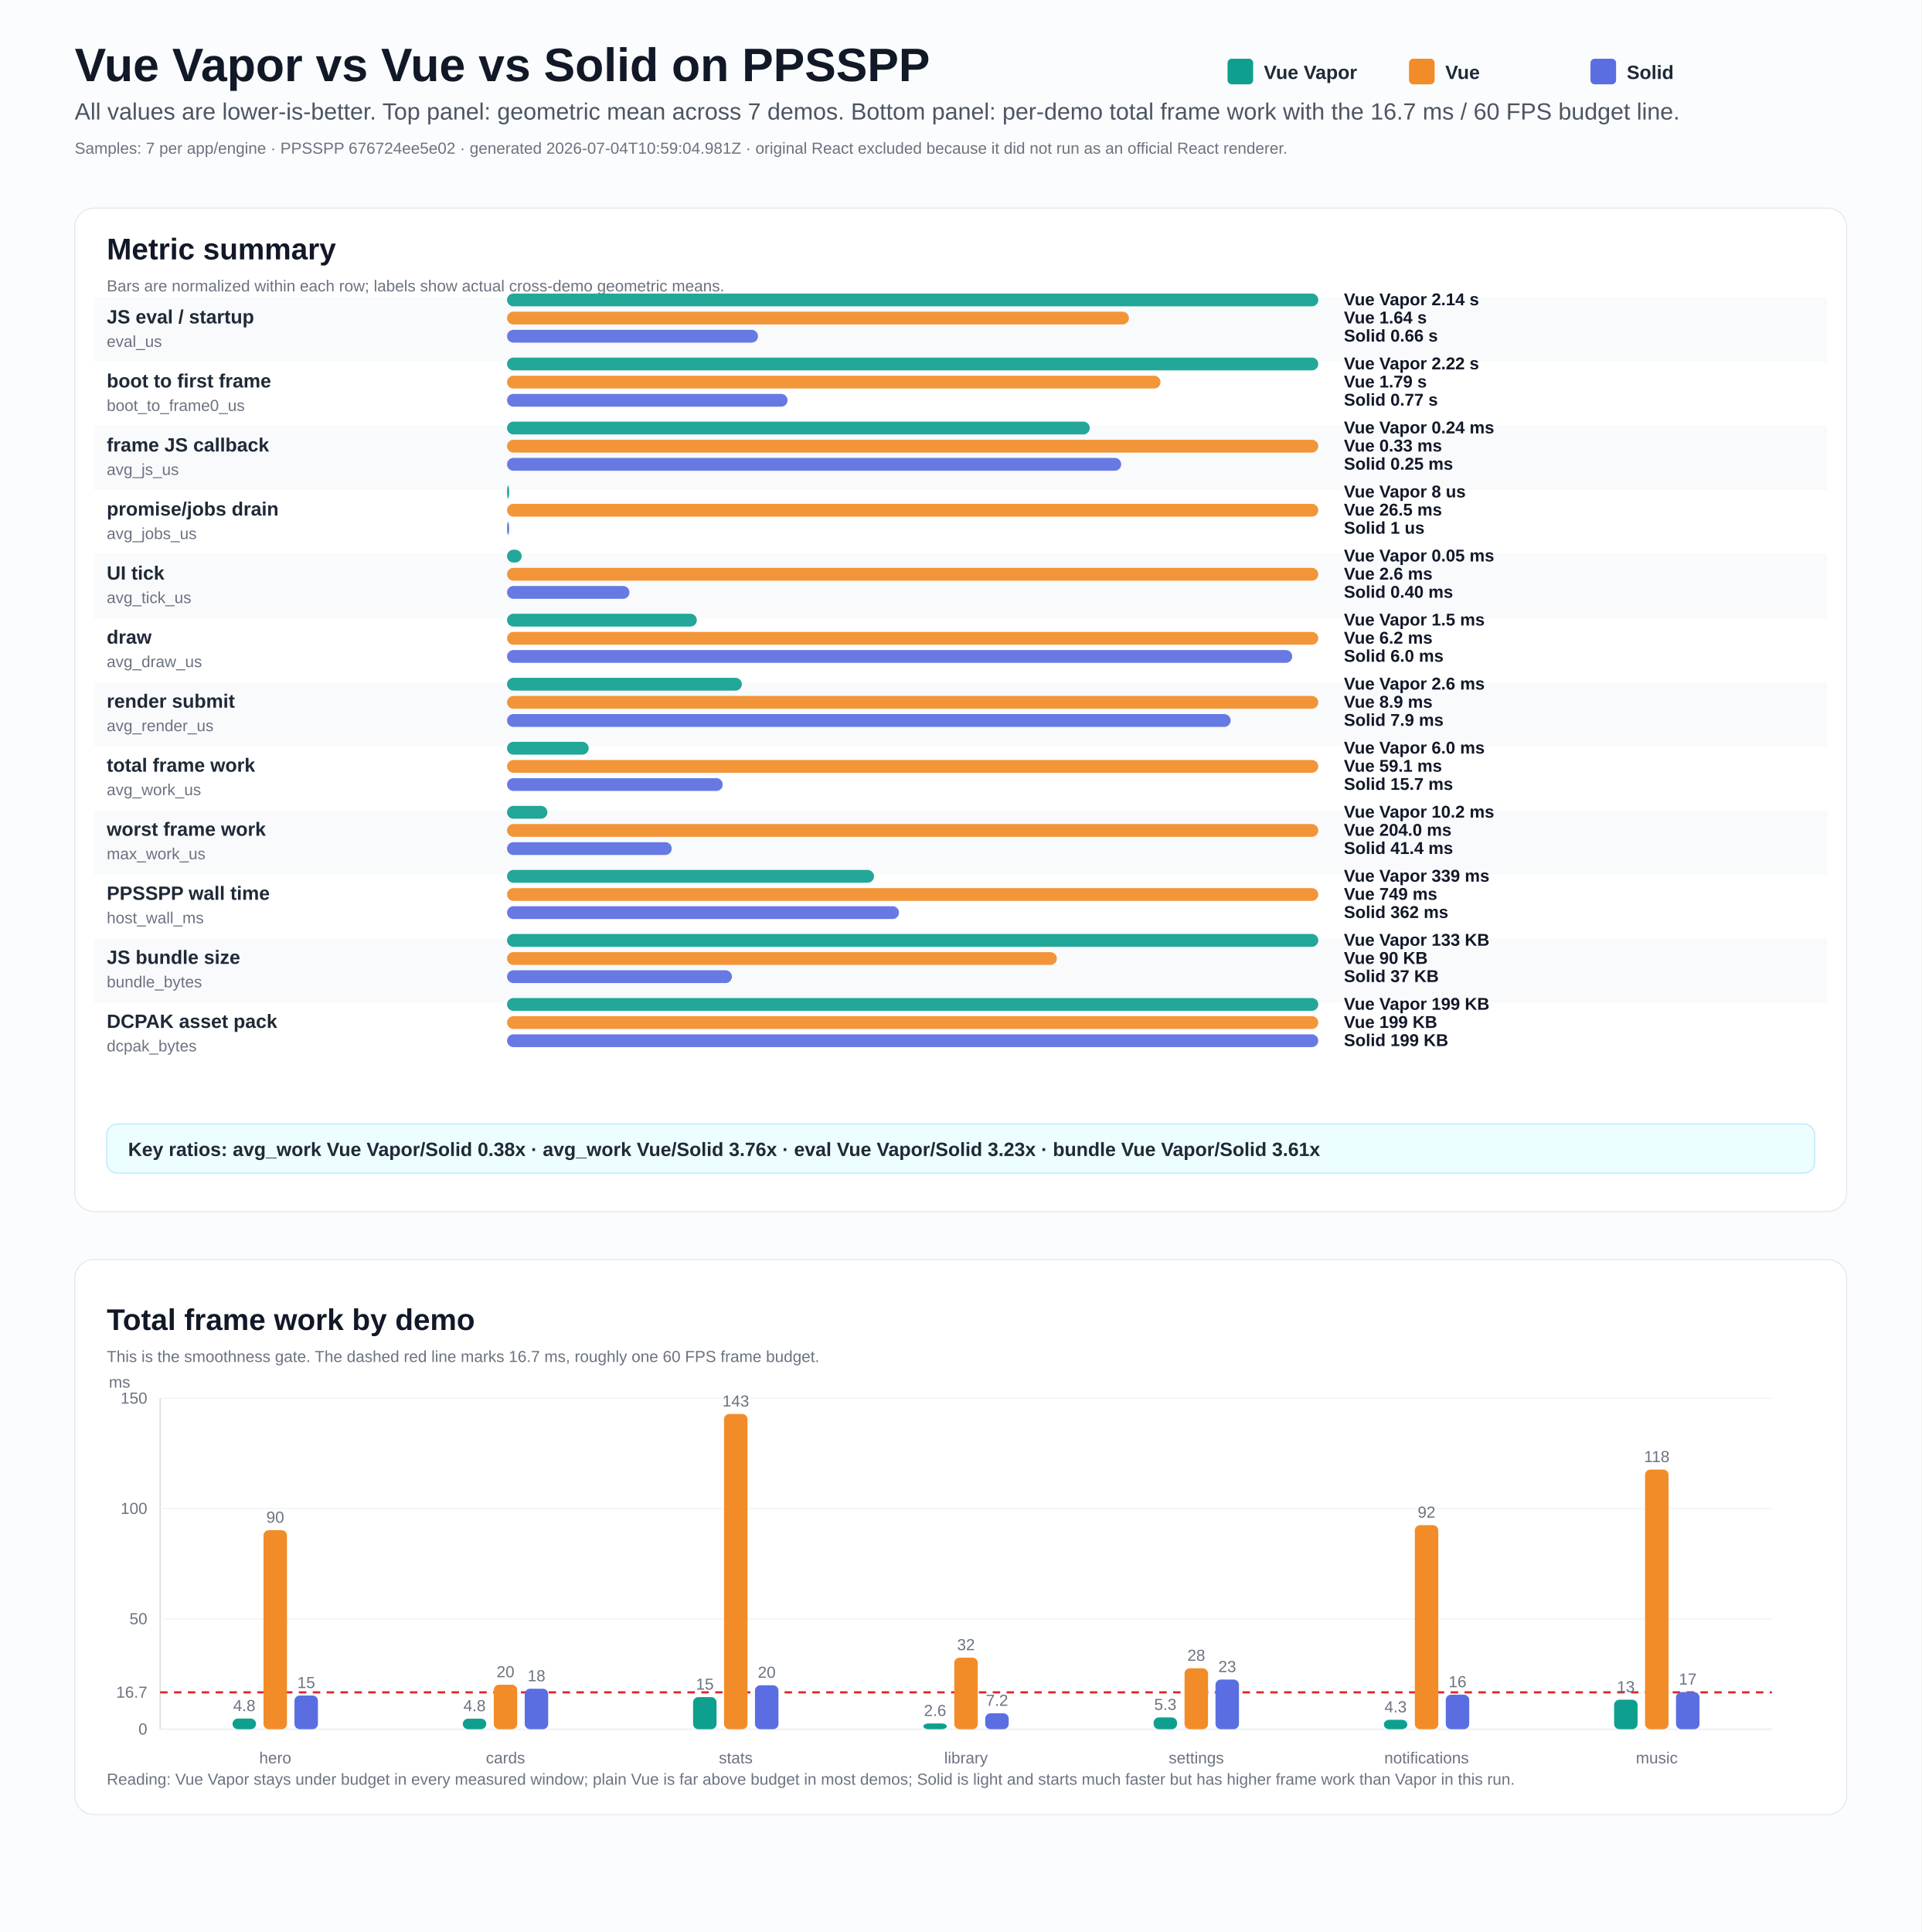
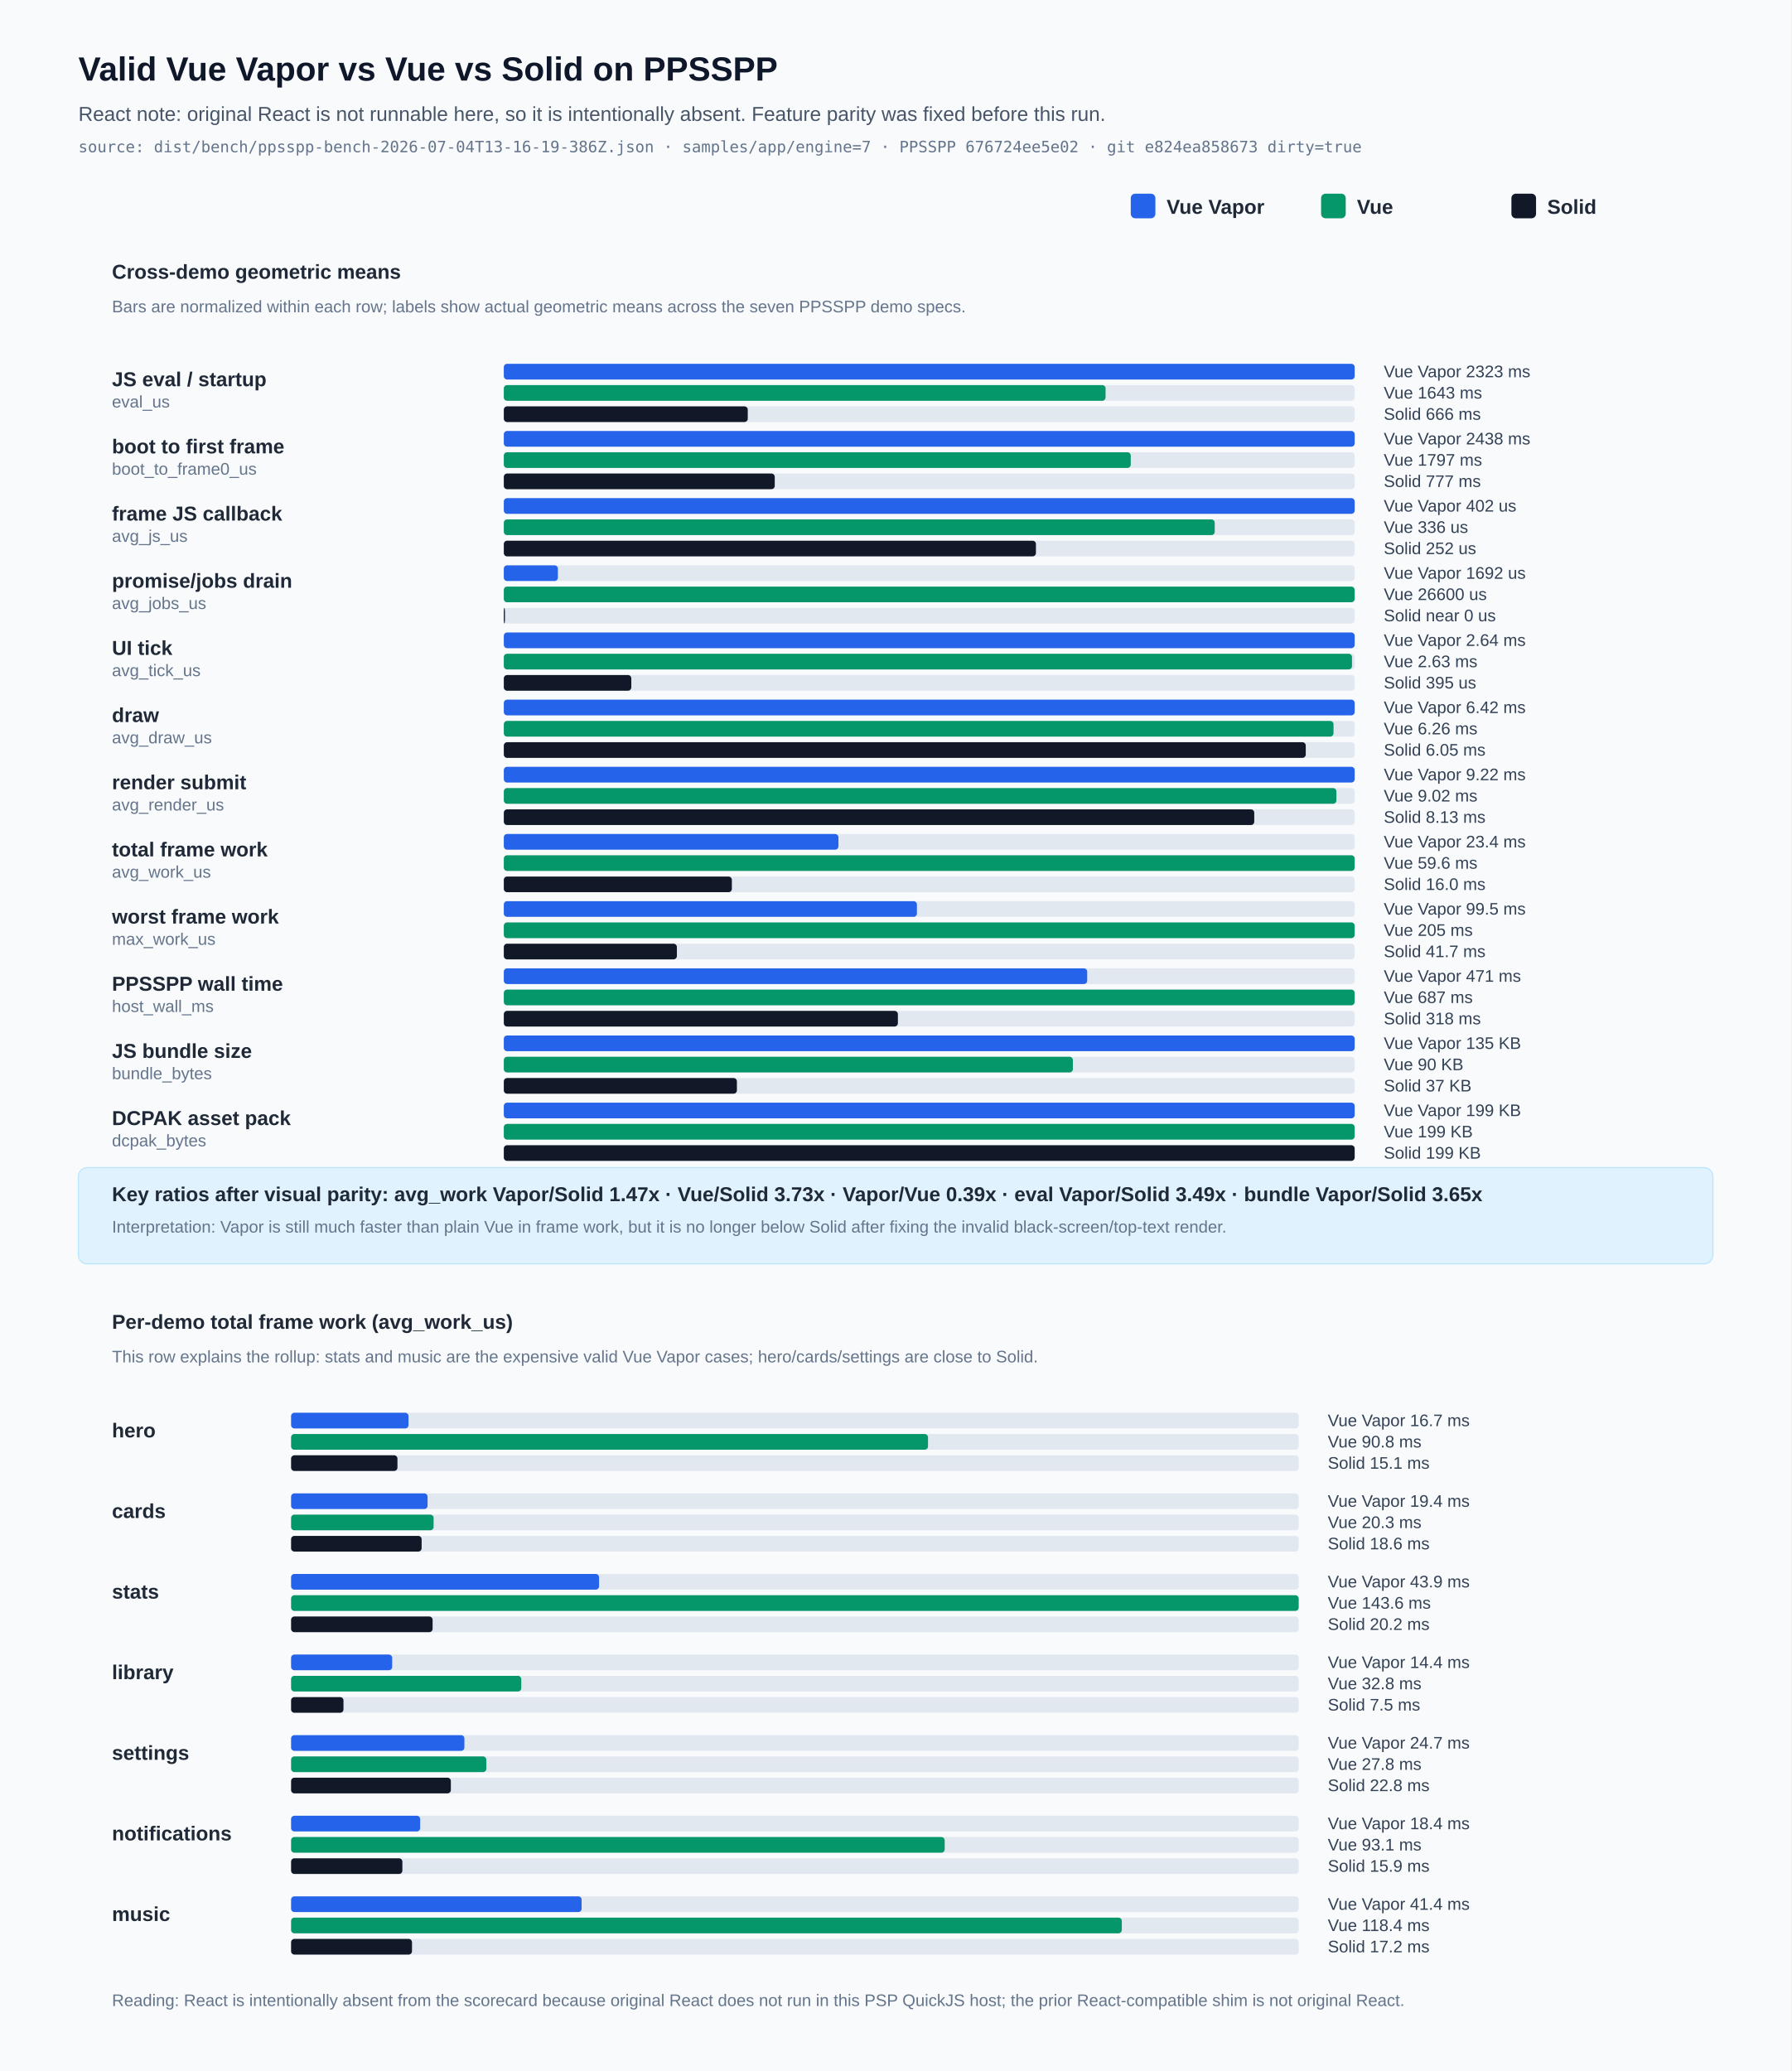
- <svg xmlns="http://www.w3.org/2000/svg" width="1800" height="1810" viewBox="0 0 1800 1810">
-   <rect width="1800" height="1810" fill="#fbfcfd" />
+ <svg xmlns="http://www.w3.org/2000/svg" width="1600" height="1850" viewBox="0 0 1600 1850">
+   <rect width="1600" height="1850" fill="#f8fafc" />
  <style>
-   .title{font-family:Arial,Helvetica,sans-serif;font-size:44px;font-weight:700;fill:#111827;}
-   .subtitle{font-family:Arial,Helvetica,sans-serif;font-size:22px;font-weight:400;fill:#4b5563;}
-   .section{font-family:Arial,Helvetica,sans-serif;font-size:28px;font-weight:700;fill:#111827;}
-   .label{font-family:Arial,Helvetica,sans-serif;font-size:18px;font-weight:600;fill:#1f2937;}
-   .small{font-family:Arial,Helvetica,sans-serif;font-size:15px;font-weight:400;fill:#6b7280;}
-   .value{font-family:Arial,Helvetica,sans-serif;font-size:16px;font-weight:600;fill:#111827;}
-   .axis{stroke:#d1d5db; stroke-width:1;}
-   .budget{stroke:#dc2626; stroke-width:2; stroke-dasharray:7 6;}
+ .title{font-family:Arial,Helvetica,sans-serif;font-size:30px;font-weight:700;fill:#0f172a;}
+ .sub{font-family:Arial,Helvetica,sans-serif;font-size:18px;fill:#475569;}
+ .label{font-family:Arial,Helvetica,sans-serif;font-size:18px;font-weight:700;fill:#1f2937;}
+ .small{font-family:Arial,Helvetica,sans-serif;font-size:15px;fill:#64748b;}
+ .value{font-family:Arial,Helvetica,sans-serif;font-size:15px;fill:#334155;}
+ .mono{font-family:Menlo,Consolas,monospace;font-size:14px;fill:#64748b;}
</style>
-   <text x="70" y="76" class="title">Vue Vapor vs Vue vs Solid on PPSSPP</text>
-   <text x="70" y="112" class="subtitle">All values are lower-is-better. Top panel: geometric mean across 7 demos. Bottom panel: per-demo total frame work with the 16.7 ms / 60 FPS budget line.</text>
-   <text x="70" y="144" class="small">Samples: 7 per app/engine · PPSSPP 676724ee5e02 · generated 2026-07-04T10:59:04.981Z · original React excluded because it did not run as an official React renderer.</text>
-   <rect x="1150" y="55" width="24" height="24" rx="4" fill="#0f9f8f" />
-   <text x="1184" y="74" class="label">Vue Vapor</text>
-   <rect x="1320" y="55" width="24" height="24" rx="4" fill="#f28c28" />
-   <text x="1354" y="74" class="label">Vue</text>
-   <rect x="1490" y="55" width="24" height="24" rx="4" fill="#5b6ee1" />
-   <text x="1524" y="74" class="label">Solid</text>
-   <rect x="70" y="195" width="1660" height="940" rx="18" fill="#ffffff" stroke="#e5e7eb" />
-   <text x="100" y="243" class="section">Metric summary</text>
-   <text x="100" y="273" class="small">Bars are normalized within each row; labels show actual cross-demo geometric means.</text>
-   <rect x="88" y="279" width="1624" height="60" fill="#f8fafc" />
-   <text x="100" y="303" class="label">JS eval / startup</text>
-   <text x="100" y="325" class="small">eval_us</text>
-   <rect x="475" y="275" width="760.0" height="12" rx="6" fill="#0f9f8f" opacity="0.92" />
-   <text x="1259" y="286" class="value">Vue Vapor 2.14 s</text>
-   <rect x="475" y="292" width="582.6" height="12" rx="6" fill="#f28c28" opacity="0.92" />
-   <text x="1259" y="303" class="value">Vue 1.64 s</text>
-   <rect x="475" y="309" width="235.1" height="12" rx="6" fill="#5b6ee1" opacity="0.92" />
-   <text x="1259" y="320" class="value">Solid 0.66 s</text>
-   <text x="100" y="363" class="label">boot to first frame</text>
-   <text x="100" y="385" class="small">boot_to_frame0_us</text>
-   <rect x="475" y="335" width="760.0" height="12" rx="6" fill="#0f9f8f" opacity="0.92" />
-   <text x="1259" y="346" class="value">Vue Vapor 2.22 s</text>
-   <rect x="475" y="352" width="612.2" height="12" rx="6" fill="#f28c28" opacity="0.92" />
-   <text x="1259" y="363" class="value">Vue 1.79 s</text>
-   <rect x="475" y="369" width="262.8" height="12" rx="6" fill="#5b6ee1" opacity="0.92" />
-   <text x="1259" y="380" class="value">Solid 0.77 s</text>
-   <rect x="88" y="399" width="1624" height="60" fill="#f8fafc" />
-   <text x="100" y="423" class="label">frame JS callback</text>
-   <text x="100" y="445" class="small">avg_js_us</text>
-   <rect x="475" y="395" width="545.9" height="12" rx="6" fill="#0f9f8f" opacity="0.92" />
-   <text x="1259" y="406" class="value">Vue Vapor 0.24 ms</text>
-   <rect x="475" y="412" width="760.0" height="12" rx="6" fill="#f28c28" opacity="0.92" />
-   <text x="1259" y="423" class="value">Vue 0.33 ms</text>
-   <rect x="475" y="429" width="575.4" height="12" rx="6" fill="#5b6ee1" opacity="0.92" />
-   <text x="1259" y="440" class="value">Solid 0.25 ms</text>
-   <text x="100" y="483" class="label">promise/jobs drain</text>
-   <text x="100" y="505" class="small">avg_jobs_us</text>
-   <rect x="475" y="455" width="2.0" height="12" rx="6" fill="#0f9f8f" opacity="0.92" />
-   <text x="1259" y="466" class="value">Vue Vapor 8 us</text>
-   <rect x="475" y="472" width="760.0" height="12" rx="6" fill="#f28c28" opacity="0.92" />
-   <text x="1259" y="483" class="value">Vue 26.5 ms</text>
-   <rect x="475" y="489" width="2.0" height="12" rx="6" fill="#5b6ee1" opacity="0.92" />
-   <text x="1259" y="500" class="value">Solid 1 us</text>
-   <rect x="88" y="519" width="1624" height="60" fill="#f8fafc" />
-   <text x="100" y="543" class="label">UI tick</text>
-   <text x="100" y="565" class="small">avg_tick_us</text>
-   <rect x="475" y="515" width="13.7" height="12" rx="6" fill="#0f9f8f" opacity="0.92" />
-   <text x="1259" y="526" class="value">Vue Vapor 0.05 ms</text>
-   <rect x="475" y="532" width="760.0" height="12" rx="6" fill="#f28c28" opacity="0.92" />
-   <text x="1259" y="543" class="value">Vue 2.6 ms</text>
-   <rect x="475" y="549" width="114.7" height="12" rx="6" fill="#5b6ee1" opacity="0.92" />
-   <text x="1259" y="560" class="value">Solid 0.40 ms</text>
-   <text x="100" y="603" class="label">draw</text>
-   <text x="100" y="625" class="small">avg_draw_us</text>
-   <rect x="475" y="575" width="177.8" height="12" rx="6" fill="#0f9f8f" opacity="0.92" />
-   <text x="1259" y="586" class="value">Vue Vapor 1.5 ms</text>
-   <rect x="475" y="592" width="760.0" height="12" rx="6" fill="#f28c28" opacity="0.92" />
-   <text x="1259" y="603" class="value">Vue 6.2 ms</text>
-   <rect x="475" y="609" width="735.6" height="12" rx="6" fill="#5b6ee1" opacity="0.92" />
-   <text x="1259" y="620" class="value">Solid 6.0 ms</text>
-   <rect x="88" y="639" width="1624" height="60" fill="#f8fafc" />
-   <text x="100" y="663" class="label">render submit</text>
-   <text x="100" y="685" class="small">avg_render_us</text>
-   <rect x="475" y="635" width="220.0" height="12" rx="6" fill="#0f9f8f" opacity="0.92" />
-   <text x="1259" y="646" class="value">Vue Vapor 2.6 ms</text>
-   <rect x="475" y="652" width="760.0" height="12" rx="6" fill="#f28c28" opacity="0.92" />
-   <text x="1259" y="663" class="value">Vue 8.9 ms</text>
-   <rect x="475" y="669" width="677.9" height="12" rx="6" fill="#5b6ee1" opacity="0.92" />
-   <text x="1259" y="680" class="value">Solid 7.9 ms</text>
-   <text x="100" y="723" class="label">total frame work</text>
-   <text x="100" y="745" class="small">avg_work_us</text>
-   <rect x="475" y="695" width="76.5" height="12" rx="6" fill="#0f9f8f" opacity="0.92" />
-   <text x="1259" y="706" class="value">Vue Vapor 6.0 ms</text>
-   <rect x="475" y="712" width="760.0" height="12" rx="6" fill="#f28c28" opacity="0.92" />
-   <text x="1259" y="723" class="value">Vue 59.1 ms</text>
-   <rect x="475" y="729" width="202.1" height="12" rx="6" fill="#5b6ee1" opacity="0.92" />
-   <text x="1259" y="740" class="value">Solid 15.7 ms</text>
-   <rect x="88" y="759" width="1624" height="60" fill="#f8fafc" />
-   <text x="100" y="783" class="label">worst frame work</text>
-   <text x="100" y="805" class="small">max_work_us</text>
-   <rect x="475" y="755" width="37.8" height="12" rx="6" fill="#0f9f8f" opacity="0.92" />
-   <text x="1259" y="766" class="value">Vue Vapor 10.2 ms</text>
-   <rect x="475" y="772" width="760.0" height="12" rx="6" fill="#f28c28" opacity="0.92" />
-   <text x="1259" y="783" class="value">Vue 204.0 ms</text>
-   <rect x="475" y="789" width="154.3" height="12" rx="6" fill="#5b6ee1" opacity="0.92" />
-   <text x="1259" y="800" class="value">Solid 41.4 ms</text>
-   <text x="100" y="843" class="label">PPSSPP wall time</text>
-   <text x="100" y="865" class="small">host_wall_ms</text>
-   <rect x="475" y="815" width="343.8" height="12" rx="6" fill="#0f9f8f" opacity="0.92" />
-   <text x="1259" y="826" class="value">Vue Vapor 339 ms</text>
-   <rect x="475" y="832" width="760.0" height="12" rx="6" fill="#f28c28" opacity="0.92" />
-   <text x="1259" y="843" class="value">Vue 749 ms</text>
-   <rect x="475" y="849" width="367.2" height="12" rx="6" fill="#5b6ee1" opacity="0.92" />
-   <text x="1259" y="860" class="value">Solid 362 ms</text>
-   <rect x="88" y="879" width="1624" height="60" fill="#f8fafc" />
-   <text x="100" y="903" class="label">JS bundle size</text>
-   <text x="100" y="925" class="small">bundle_bytes</text>
-   <rect x="475" y="875" width="760.0" height="12" rx="6" fill="#0f9f8f" opacity="0.92" />
-   <text x="1259" y="886" class="value">Vue Vapor 133 KB</text>
-   <rect x="475" y="892" width="515.1" height="12" rx="6" fill="#f28c28" opacity="0.92" />
-   <text x="1259" y="903" class="value">Vue 90 KB</text>
-   <rect x="475" y="909" width="210.7" height="12" rx="6" fill="#5b6ee1" opacity="0.92" />
-   <text x="1259" y="920" class="value">Solid 37 KB</text>
-   <text x="100" y="963" class="label">DCPAK asset pack</text>
-   <text x="100" y="985" class="small">dcpak_bytes</text>
-   <rect x="475" y="935" width="760.0" height="12" rx="6" fill="#0f9f8f" opacity="0.92" />
-   <text x="1259" y="946" class="value">Vue Vapor 199 KB</text>
-   <rect x="475" y="952" width="760.0" height="12" rx="6" fill="#f28c28" opacity="0.92" />
-   <text x="1259" y="963" class="value">Vue 199 KB</text>
-   <rect x="475" y="969" width="760.0" height="12" rx="6" fill="#5b6ee1" opacity="0.92" />
-   <text x="1259" y="980" class="value">Solid 199 KB</text>
-   <rect x="100" y="1053" width="1600" height="46" rx="10" fill="#ecfeff" stroke="#bae6fd" />
-   <text x="120" y="1083" class="label">Key ratios: avg_work Vue Vapor/Solid 0.38x · avg_work Vue/Solid 3.76x · eval Vue Vapor/Solid 3.23x · bundle Vue Vapor/Solid 3.61x</text>
-   <rect x="70" y="1180" width="1660" height="520" rx="18" fill="#ffffff" stroke="#e5e7eb" />
-   <text x="100" y="1246" class="section">Total frame work by demo</text>
-   <text x="100" y="1276" class="small">This is the smoothness gate. The dashed red line marks 16.7 ms, roughly one 60 FPS frame budget.</text>
-   <line x1="150" y1="1620" x2="1660" y2="1620" class="axis" />
-   <line x1="150" y1="1310" x2="150" y2="1620" class="axis" />
-   <line x1="150" y1="1620" x2="1660" y2="1620" stroke="#eef2f7" stroke-width="1" />
-   <text x="138" y="1625" text-anchor="end" class="small">0</text>
-   <line x1="150" y1="1585.487" x2="1660" y2="1585.487" stroke="#dc2626" stroke-width="2" stroke-dasharray="7 6" />
-   <text x="138" y="1590.487" text-anchor="end" class="small">16.7</text>
-   <line x1="150" y1="1516.667" x2="1660" y2="1516.667" stroke="#eef2f7" stroke-width="1" />
-   <text x="138" y="1521.667" text-anchor="end" class="small">50</text>
-   <line x1="150" y1="1413.333" x2="1660" y2="1413.333" stroke="#eef2f7" stroke-width="1" />
-   <text x="138" y="1418.333" text-anchor="end" class="small">100</text>
-   <line x1="150" y1="1310" x2="1660" y2="1310" stroke="#eef2f7" stroke-width="1" />
-   <text x="138" y="1315" text-anchor="end" class="small">150</text>
-   <rect x="217.857" y="1610.030" width="22" height="9.97" rx="5" fill="#0f9f8f" />
-   <text x="228.857" y="1603.030" text-anchor="middle" class="small">4.8</text>
-   <rect x="246.857" y="1433.552" width="22" height="186.448" rx="5" fill="#f28c28" />
-   <text x="257.857" y="1426.552" text-anchor="middle" class="small">90</text>
-   <rect x="275.857" y="1588.461" width="22" height="31.539" rx="5" fill="#5b6ee1" />
-   <text x="286.857" y="1581.461" text-anchor="middle" class="small">15</text>
-   <text x="257.857" y="1652" text-anchor="middle" class="small">hero</text>
-   <rect x="433.571" y="1610.128" width="22" height="9.872" rx="5" fill="#0f9f8f" />
-   <text x="444.571" y="1603.128" text-anchor="middle" class="small">4.8</text>
-   <rect x="462.571" y="1578.332" width="22" height="41.668" rx="5" fill="#f28c28" />
-   <text x="473.571" y="1571.332" text-anchor="middle" class="small">20</text>
-   <rect x="491.571" y="1582.091" width="22" height="37.909" rx="5" fill="#5b6ee1" />
-   <text x="502.571" y="1575.091" text-anchor="middle" class="small">18</text>
-   <text x="473.571" y="1652" text-anchor="middle" class="small">cards</text>
-   <rect x="649.286" y="1589.934" width="22" height="30.066" rx="5" fill="#0f9f8f" />
-   <text x="660.286" y="1582.934" text-anchor="middle" class="small">15</text>
-   <rect x="678.286" y="1324.694" width="22" height="295.306" rx="5" fill="#f28c28" />
-   <text x="689.286" y="1317.694" text-anchor="middle" class="small">143</text>
-   <rect x="707.286" y="1578.844" width="22" height="41.156" rx="5" fill="#5b6ee1" />
-   <text x="718.286" y="1571.844" text-anchor="middle" class="small">20</text>
-   <text x="689.286" y="1652" text-anchor="middle" class="small">stats</text>
-   <rect x="865" y="1614.631" width="22" height="5.369" rx="5" fill="#0f9f8f" />
-   <text x="876" y="1607.631" text-anchor="middle" class="small">2.6</text>
-   <rect x="894" y="1552.997" width="22" height="67.003" rx="5" fill="#f28c28" />
-   <text x="905" y="1545.997" text-anchor="middle" class="small">32</text>
-   <rect x="923" y="1605.093" width="22" height="14.907" rx="5" fill="#5b6ee1" />
-   <text x="934" y="1598.093" text-anchor="middle" class="small">7.2</text>
-   <text x="905" y="1652" text-anchor="middle" class="small">library</text>
-   <rect x="1080.714" y="1608.972" width="22" height="11.028" rx="5" fill="#0f9f8f" />
-   <text x="1091.714" y="1601.972" text-anchor="middle" class="small">5.3</text>
-   <rect x="1109.714" y="1562.933" width="22" height="57.067" rx="5" fill="#f28c28" />
-   <text x="1120.714" y="1555.933" text-anchor="middle" class="small">28</text>
-   <rect x="1138.714" y="1573.486" width="22" height="46.514" rx="5" fill="#5b6ee1" />
-   <text x="1149.714" y="1566.486" text-anchor="middle" class="small">23</text>
-   <text x="1120.714" y="1652" text-anchor="middle" class="small">settings</text>
-   <rect x="1296.429" y="1611.196" width="22" height="8.804" rx="5" fill="#0f9f8f" />
-   <text x="1307.429" y="1604.196" text-anchor="middle" class="small">4.3</text>
-   <rect x="1325.429" y="1428.842" width="22" height="191.158" rx="5" fill="#f28c28" />
-   <text x="1336.429" y="1421.842" text-anchor="middle" class="small">92</text>
-   <rect x="1354.429" y="1587.681" width="22" height="32.319" rx="5" fill="#5b6ee1" />
-   <text x="1365.429" y="1580.681" text-anchor="middle" class="small">16</text>
-   <text x="1336.429" y="1652" text-anchor="middle" class="small">notifications</text>
-   <rect x="1512.143" y="1592.375" width="22" height="27.625" rx="5" fill="#0f9f8f" />
-   <text x="1523.143" y="1585.375" text-anchor="middle" class="small">13</text>
-   <rect x="1541.143" y="1376.774" width="22" height="243.226" rx="5" fill="#f28c28" />
-   <text x="1552.143" y="1369.774" text-anchor="middle" class="small">118</text>
-   <rect x="1570.143" y="1585.224" width="22" height="34.776" rx="5" fill="#5b6ee1" />
-   <text x="1581.143" y="1578.224" text-anchor="middle" class="small">17</text>
-   <text x="1552.143" y="1652" text-anchor="middle" class="small">music</text>
-   <text x="102" y="1300" class="small">ms</text>
-   <text x="100" y="1672" class="small">Reading: Vue Vapor stays under budget in every measured window; plain Vue is far above budget in most demos; Solid is light and starts much faster but has higher frame work than Vapor in this run.</text>
+   <text x="70" y="72" class="title">Valid Vue Vapor vs Vue vs Solid on PPSSPP</text>
+   <text x="70" y="108" class="sub">React note: original React is not runnable here, so it is intentionally absent. Feature parity was fixed before this run.</text>
+   <text x="70" y="136" class="mono">source: dist/bench/ppsspp-bench-2026-07-04T13-16-19-386Z.json · samples/app/engine=7 · PPSSPP 676724ee5e02 · git e824ea858673 dirty=true</text>
+   <rect x="1010" y="173" width="22" height="22" rx="4" fill="#2563eb" />
+   <text x="1042" y="191" class="label">Vue Vapor</text>
+   <rect x="1180" y="173" width="22" height="22" rx="4" fill="#059669" />
+   <text x="1212" y="191" class="label">Vue</text>
+   <rect x="1350" y="173" width="22" height="22" rx="4" fill="#111827" />
+   <text x="1382" y="191" class="label">Solid</text>
+   <text x="100" y="249" class="label">Cross-demo geometric means</text>
+   <text x="100" y="279" class="small">Bars are normalized within each row; labels show actual geometric means across the seven PPSSPP demo specs.</text>
+   <text x="100" y="345" class="label">JS eval / startup</text>
+   <text x="100" y="364" class="small">eval_us</text>
+   <rect x="450" y="325" width="760" height="14" rx="3" fill="#e2e8f0" />
+   <rect x="450" y="325" width="760.0" height="14" rx="3" fill="#2563eb" />
+   <text x="1236" y="337" class="value">Vue Vapor 2323 ms</text>
+   <rect x="450" y="344" width="760" height="14" rx="3" fill="#e2e8f0" />
+   <rect x="450" y="344" width="537.5" height="14" rx="3" fill="#059669" />
+   <text x="1236" y="356" class="value">Vue 1643 ms</text>
+   <rect x="450" y="363" width="760" height="14" rx="3" fill="#e2e8f0" />
+   <rect x="450" y="363" width="217.9" height="14" rx="3" fill="#111827" />
+   <text x="1236" y="375" class="value">Solid 666 ms</text>
+   <text x="100" y="405" class="label">boot to first frame</text>
+   <text x="100" y="424" class="small">boot_to_frame0_us</text>
+   <rect x="450" y="385" width="760" height="14" rx="3" fill="#e2e8f0" />
+   <rect x="450" y="385" width="760.0" height="14" rx="3" fill="#2563eb" />
+   <text x="1236" y="397" class="value">Vue Vapor 2438 ms</text>
+   <rect x="450" y="404" width="760" height="14" rx="3" fill="#e2e8f0" />
+   <rect x="450" y="404" width="560.0" height="14" rx="3" fill="#059669" />
+   <text x="1236" y="416" class="value">Vue 1797 ms</text>
+   <rect x="450" y="423" width="760" height="14" rx="3" fill="#e2e8f0" />
+   <rect x="450" y="423" width="242.0" height="14" rx="3" fill="#111827" />
+   <text x="1236" y="435" class="value">Solid 777 ms</text>
+   <text x="100" y="465" class="label">frame JS callback</text>
+   <text x="100" y="484" class="small">avg_js_us</text>
+   <rect x="450" y="445" width="760" height="14" rx="3" fill="#e2e8f0" />
+   <rect x="450" y="445" width="760.0" height="14" rx="3" fill="#2563eb" />
+   <text x="1236" y="457" class="value">Vue Vapor 402 us</text>
+   <rect x="450" y="464" width="760" height="14" rx="3" fill="#e2e8f0" />
+   <rect x="450" y="464" width="635.0" height="14" rx="3" fill="#059669" />
+   <text x="1236" y="476" class="value">Vue 336 us</text>
+   <rect x="450" y="483" width="760" height="14" rx="3" fill="#e2e8f0" />
+   <rect x="450" y="483" width="475.3" height="14" rx="3" fill="#111827" />
+   <text x="1236" y="495" class="value">Solid 252 us</text>
+   <text x="100" y="525" class="label">promise/jobs drain</text>
+   <text x="100" y="544" class="small">avg_jobs_us</text>
+   <rect x="450" y="505" width="760" height="14" rx="3" fill="#e2e8f0" />
+   <rect x="450" y="505" width="48.3" height="14" rx="3" fill="#2563eb" />
+   <text x="1236" y="517" class="value">Vue Vapor 1692 us</text>
+   <rect x="450" y="524" width="760" height="14" rx="3" fill="#e2e8f0" />
+   <rect x="450" y="524" width="760.0" height="14" rx="3" fill="#059669" />
+   <text x="1236" y="536" class="value">Vue 26600 us</text>
+   <rect x="450" y="543" width="760" height="14" rx="3" fill="#e2e8f0" />
+   <rect x="450" y="543" width="1.0" height="14" rx="3" fill="#111827" />
+   <text x="1236" y="555" class="value">Solid near 0 us</text>
+   <text x="100" y="585" class="label">UI tick</text>
+   <text x="100" y="604" class="small">avg_tick_us</text>
+   <rect x="450" y="565" width="760" height="14" rx="3" fill="#e2e8f0" />
+   <rect x="450" y="565" width="760.0" height="14" rx="3" fill="#2563eb" />
+   <text x="1236" y="577" class="value">Vue Vapor 2.64 ms</text>
+   <rect x="450" y="584" width="760" height="14" rx="3" fill="#e2e8f0" />
+   <rect x="450" y="584" width="757.6" height="14" rx="3" fill="#059669" />
+   <text x="1236" y="596" class="value">Vue 2.63 ms</text>
+   <rect x="450" y="603" width="760" height="14" rx="3" fill="#e2e8f0" />
+   <rect x="450" y="603" width="113.9" height="14" rx="3" fill="#111827" />
+   <text x="1236" y="615" class="value">Solid 395 us</text>
+   <text x="100" y="645" class="label">draw</text>
+   <text x="100" y="664" class="small">avg_draw_us</text>
+   <rect x="450" y="625" width="760" height="14" rx="3" fill="#e2e8f0" />
+   <rect x="450" y="625" width="760.0" height="14" rx="3" fill="#2563eb" />
+   <text x="1236" y="637" class="value">Vue Vapor 6.42 ms</text>
+   <rect x="450" y="644" width="760" height="14" rx="3" fill="#e2e8f0" />
+   <rect x="450" y="644" width="741.1" height="14" rx="3" fill="#059669" />
+   <text x="1236" y="656" class="value">Vue 6.26 ms</text>
+   <rect x="450" y="663" width="760" height="14" rx="3" fill="#e2e8f0" />
+   <rect x="450" y="663" width="716.3" height="14" rx="3" fill="#111827" />
+   <text x="1236" y="675" class="value">Solid 6.05 ms</text>
+   <text x="100" y="705" class="label">render submit</text>
+   <text x="100" y="724" class="small">avg_render_us</text>
+   <rect x="450" y="685" width="760" height="14" rx="3" fill="#e2e8f0" />
+   <rect x="450" y="685" width="760.0" height="14" rx="3" fill="#2563eb" />
+   <text x="1236" y="697" class="value">Vue Vapor 9.22 ms</text>
+   <rect x="450" y="704" width="760" height="14" rx="3" fill="#e2e8f0" />
+   <rect x="450" y="704" width="743.7" height="14" rx="3" fill="#059669" />
+   <text x="1236" y="716" class="value">Vue 9.02 ms</text>
+   <rect x="450" y="723" width="760" height="14" rx="3" fill="#e2e8f0" />
+   <rect x="450" y="723" width="670.3" height="14" rx="3" fill="#111827" />
+   <text x="1236" y="735" class="value">Solid 8.13 ms</text>
+   <text x="100" y="765" class="label">total frame work</text>
+   <text x="100" y="784" class="small">avg_work_us</text>
+   <rect x="450" y="745" width="760" height="14" rx="3" fill="#e2e8f0" />
+   <rect x="450" y="745" width="298.9" height="14" rx="3" fill="#2563eb" />
+   <text x="1236" y="757" class="value">Vue Vapor 23.4 ms</text>
+   <rect x="450" y="764" width="760" height="14" rx="3" fill="#e2e8f0" />
+   <rect x="450" y="764" width="760.0" height="14" rx="3" fill="#059669" />
+   <text x="1236" y="776" class="value">Vue 59.6 ms</text>
+   <rect x="450" y="783" width="760" height="14" rx="3" fill="#e2e8f0" />
+   <rect x="450" y="783" width="203.7" height="14" rx="3" fill="#111827" />
+   <text x="1236" y="795" class="value">Solid 16.0 ms</text>
+   <text x="100" y="825" class="label">worst frame work</text>
+   <text x="100" y="844" class="small">max_work_us</text>
+   <rect x="450" y="805" width="760" height="14" rx="3" fill="#e2e8f0" />
+   <rect x="450" y="805" width="369.0" height="14" rx="3" fill="#2563eb" />
+   <text x="1236" y="817" class="value">Vue Vapor 99.5 ms</text>
+   <rect x="450" y="824" width="760" height="14" rx="3" fill="#e2e8f0" />
+   <rect x="450" y="824" width="760.0" height="14" rx="3" fill="#059669" />
+   <text x="1236" y="836" class="value">Vue 205 ms</text>
+   <rect x="450" y="843" width="760" height="14" rx="3" fill="#e2e8f0" />
+   <rect x="450" y="843" width="154.6" height="14" rx="3" fill="#111827" />
+   <text x="1236" y="855" class="value">Solid 41.7 ms</text>
+   <text x="100" y="885" class="label">PPSSPP wall time</text>
+   <text x="100" y="904" class="small">host_wall_ms</text>
+   <rect x="450" y="865" width="760" height="14" rx="3" fill="#e2e8f0" />
+   <rect x="450" y="865" width="521.1" height="14" rx="3" fill="#2563eb" />
+   <text x="1236" y="877" class="value">Vue Vapor 471 ms</text>
+   <rect x="450" y="884" width="760" height="14" rx="3" fill="#e2e8f0" />
+   <rect x="450" y="884" width="760.0" height="14" rx="3" fill="#059669" />
+   <text x="1236" y="896" class="value">Vue 687 ms</text>
+   <rect x="450" y="903" width="760" height="14" rx="3" fill="#e2e8f0" />
+   <rect x="450" y="903" width="352.0" height="14" rx="3" fill="#111827" />
+   <text x="1236" y="915" class="value">Solid 318 ms</text>
+   <text x="100" y="945" class="label">JS bundle size</text>
+   <text x="100" y="964" class="small">bundle_bytes</text>
+   <rect x="450" y="925" width="760" height="14" rx="3" fill="#e2e8f0" />
+   <rect x="450" y="925" width="760.0" height="14" rx="3" fill="#2563eb" />
+   <text x="1236" y="937" class="value">Vue Vapor 135 KB</text>
+   <rect x="450" y="944" width="760" height="14" rx="3" fill="#e2e8f0" />
+   <rect x="450" y="944" width="508.3" height="14" rx="3" fill="#059669" />
+   <text x="1236" y="956" class="value">Vue 90 KB</text>
+   <rect x="450" y="963" width="760" height="14" rx="3" fill="#e2e8f0" />
+   <rect x="450" y="963" width="208.2" height="14" rx="3" fill="#111827" />
+   <text x="1236" y="975" class="value">Solid 37 KB</text>
+   <text x="100" y="1005" class="label">DCPAK asset pack</text>
+   <text x="100" y="1024" class="small">dcpak_bytes</text>
+   <rect x="450" y="985" width="760" height="14" rx="3" fill="#e2e8f0" />
+   <rect x="450" y="985" width="760.0" height="14" rx="3" fill="#2563eb" />
+   <text x="1236" y="997" class="value">Vue Vapor 199 KB</text>
+   <rect x="450" y="1004" width="760" height="14" rx="3" fill="#e2e8f0" />
+   <rect x="450" y="1004" width="760.0" height="14" rx="3" fill="#059669" />
+   <text x="1236" y="1016" class="value">Vue 199 KB</text>
+   <rect x="450" y="1023" width="760" height="14" rx="3" fill="#e2e8f0" />
+   <rect x="450" y="1023" width="760.0" height="14" rx="3" fill="#111827" />
+   <text x="1236" y="1035" class="value">Solid 199 KB</text>
+   <rect x="70" y="1043" width="1460" height="86" rx="8" fill="#e0f2fe" stroke="#bae6fd" />
+   <text x="100" y="1073" class="label">Key ratios after visual parity: avg_work Vapor/Solid 1.47x · Vue/Solid 3.73x · Vapor/Vue 0.39x · eval Vapor/Solid 3.49x · bundle Vapor/Solid 3.65x</text>
+   <text x="100" y="1101" class="small">Interpretation: Vapor is still much faster than plain Vue in frame work, but it is no longer below Solid after fixing the invalid black-screen/top-text render.</text>
+   <text x="100" y="1187" class="label">Per-demo total frame work (avg_work_us)</text>
+   <text x="100" y="1217" class="small">This row explains the rollup: stats and music are the expensive valid Vue Vapor cases; hero/cards/settings are close to Solid.</text>
+   <text x="100" y="1284" class="label">hero</text>
+   <rect x="260" y="1262" width="900" height="14" rx="3" fill="#e2e8f0" />
+   <rect x="260" y="1262" width="104.9" height="14" rx="3" fill="#2563eb" />
+   <text x="1186" y="1274" class="value">Vue Vapor 16.7 ms</text>
+   <rect x="260" y="1281" width="900" height="14" rx="3" fill="#e2e8f0" />
+   <rect x="260" y="1281" width="568.9" height="14" rx="3" fill="#059669" />
+   <text x="1186" y="1293" class="value">Vue 90.8 ms</text>
+   <rect x="260" y="1300" width="900" height="14" rx="3" fill="#e2e8f0" />
+   <rect x="260" y="1300" width="95.0" height="14" rx="3" fill="#111827" />
+   <text x="1186" y="1312" class="value">Solid 15.1 ms</text>
+   <text x="100" y="1356" class="label">cards</text>
+   <rect x="260" y="1334" width="900" height="14" rx="3" fill="#e2e8f0" />
+   <rect x="260" y="1334" width="121.9" height="14" rx="3" fill="#2563eb" />
+   <text x="1186" y="1346" class="value">Vue Vapor 19.4 ms</text>
+   <rect x="260" y="1353" width="900" height="14" rx="3" fill="#e2e8f0" />
+   <rect x="260" y="1353" width="127.3" height="14" rx="3" fill="#059669" />
+   <text x="1186" y="1365" class="value">Vue 20.3 ms</text>
+   <rect x="260" y="1372" width="900" height="14" rx="3" fill="#e2e8f0" />
+   <rect x="260" y="1372" width="116.6" height="14" rx="3" fill="#111827" />
+   <text x="1186" y="1384" class="value">Solid 18.6 ms</text>
+   <text x="100" y="1428" class="label">stats</text>
+   <rect x="260" y="1406" width="900" height="14" rx="3" fill="#e2e8f0" />
+   <rect x="260" y="1406" width="275.1" height="14" rx="3" fill="#2563eb" />
+   <text x="1186" y="1418" class="value">Vue Vapor 43.9 ms</text>
+   <rect x="260" y="1425" width="900" height="14" rx="3" fill="#e2e8f0" />
+   <rect x="260" y="1425" width="900.0" height="14" rx="3" fill="#059669" />
+   <text x="1186" y="1437" class="value">Vue 143.6 ms</text>
+   <rect x="260" y="1444" width="900" height="14" rx="3" fill="#e2e8f0" />
+   <rect x="260" y="1444" width="126.4" height="14" rx="3" fill="#111827" />
+   <text x="1186" y="1456" class="value">Solid 20.2 ms</text>
+   <text x="100" y="1500" class="label">library</text>
+   <rect x="260" y="1478" width="900" height="14" rx="3" fill="#e2e8f0" />
+   <rect x="260" y="1478" width="90.3" height="14" rx="3" fill="#2563eb" />
+   <text x="1186" y="1490" class="value">Vue Vapor 14.4 ms</text>
+   <rect x="260" y="1497" width="900" height="14" rx="3" fill="#e2e8f0" />
+   <rect x="260" y="1497" width="205.6" height="14" rx="3" fill="#059669" />
+   <text x="1186" y="1509" class="value">Vue 32.8 ms</text>
+   <rect x="260" y="1516" width="900" height="14" rx="3" fill="#e2e8f0" />
+   <rect x="260" y="1516" width="46.8" height="14" rx="3" fill="#111827" />
+   <text x="1186" y="1528" class="value">Solid 7.5 ms</text>
+   <text x="100" y="1572" class="label">settings</text>
+   <rect x="260" y="1550" width="900" height="14" rx="3" fill="#e2e8f0" />
+   <rect x="260" y="1550" width="154.8" height="14" rx="3" fill="#2563eb" />
+   <text x="1186" y="1562" class="value">Vue Vapor 24.7 ms</text>
+   <rect x="260" y="1569" width="900" height="14" rx="3" fill="#e2e8f0" />
+   <rect x="260" y="1569" width="174.4" height="14" rx="3" fill="#059669" />
+   <text x="1186" y="1581" class="value">Vue 27.8 ms</text>
+   <rect x="260" y="1588" width="900" height="14" rx="3" fill="#e2e8f0" />
+   <rect x="260" y="1588" width="142.7" height="14" rx="3" fill="#111827" />
+   <text x="1186" y="1600" class="value">Solid 22.8 ms</text>
+   <text x="100" y="1644" class="label">notifications</text>
+   <rect x="260" y="1622" width="900" height="14" rx="3" fill="#e2e8f0" />
+   <rect x="260" y="1622" width="115.3" height="14" rx="3" fill="#2563eb" />
+   <text x="1186" y="1634" class="value">Vue Vapor 18.4 ms</text>
+   <rect x="260" y="1641" width="900" height="14" rx="3" fill="#e2e8f0" />
+   <rect x="260" y="1641" width="583.8" height="14" rx="3" fill="#059669" />
+   <text x="1186" y="1653" class="value">Vue 93.1 ms</text>
+   <rect x="260" y="1660" width="900" height="14" rx="3" fill="#e2e8f0" />
+   <rect x="260" y="1660" width="99.4" height="14" rx="3" fill="#111827" />
+   <text x="1186" y="1672" class="value">Solid 15.9 ms</text>
+   <text x="100" y="1716" class="label">music</text>
+   <rect x="260" y="1694" width="900" height="14" rx="3" fill="#e2e8f0" />
+   <rect x="260" y="1694" width="259.5" height="14" rx="3" fill="#2563eb" />
+   <text x="1186" y="1706" class="value">Vue Vapor 41.4 ms</text>
+   <rect x="260" y="1713" width="900" height="14" rx="3" fill="#e2e8f0" />
+   <rect x="260" y="1713" width="742.0" height="14" rx="3" fill="#059669" />
+   <text x="1186" y="1725" class="value">Vue 118.4 ms</text>
+   <rect x="260" y="1732" width="900" height="14" rx="3" fill="#e2e8f0" />
+   <rect x="260" y="1732" width="108.0" height="14" rx="3" fill="#111827" />
+   <text x="1186" y="1744" class="value">Solid 17.2 ms</text>
+   <text x="100" y="1792" class="small">Reading: React is intentionally absent from the scorecard because original React does not run in this PSP QuickJS host; the prior React-compatible shim is not original React.</text>
</svg>
